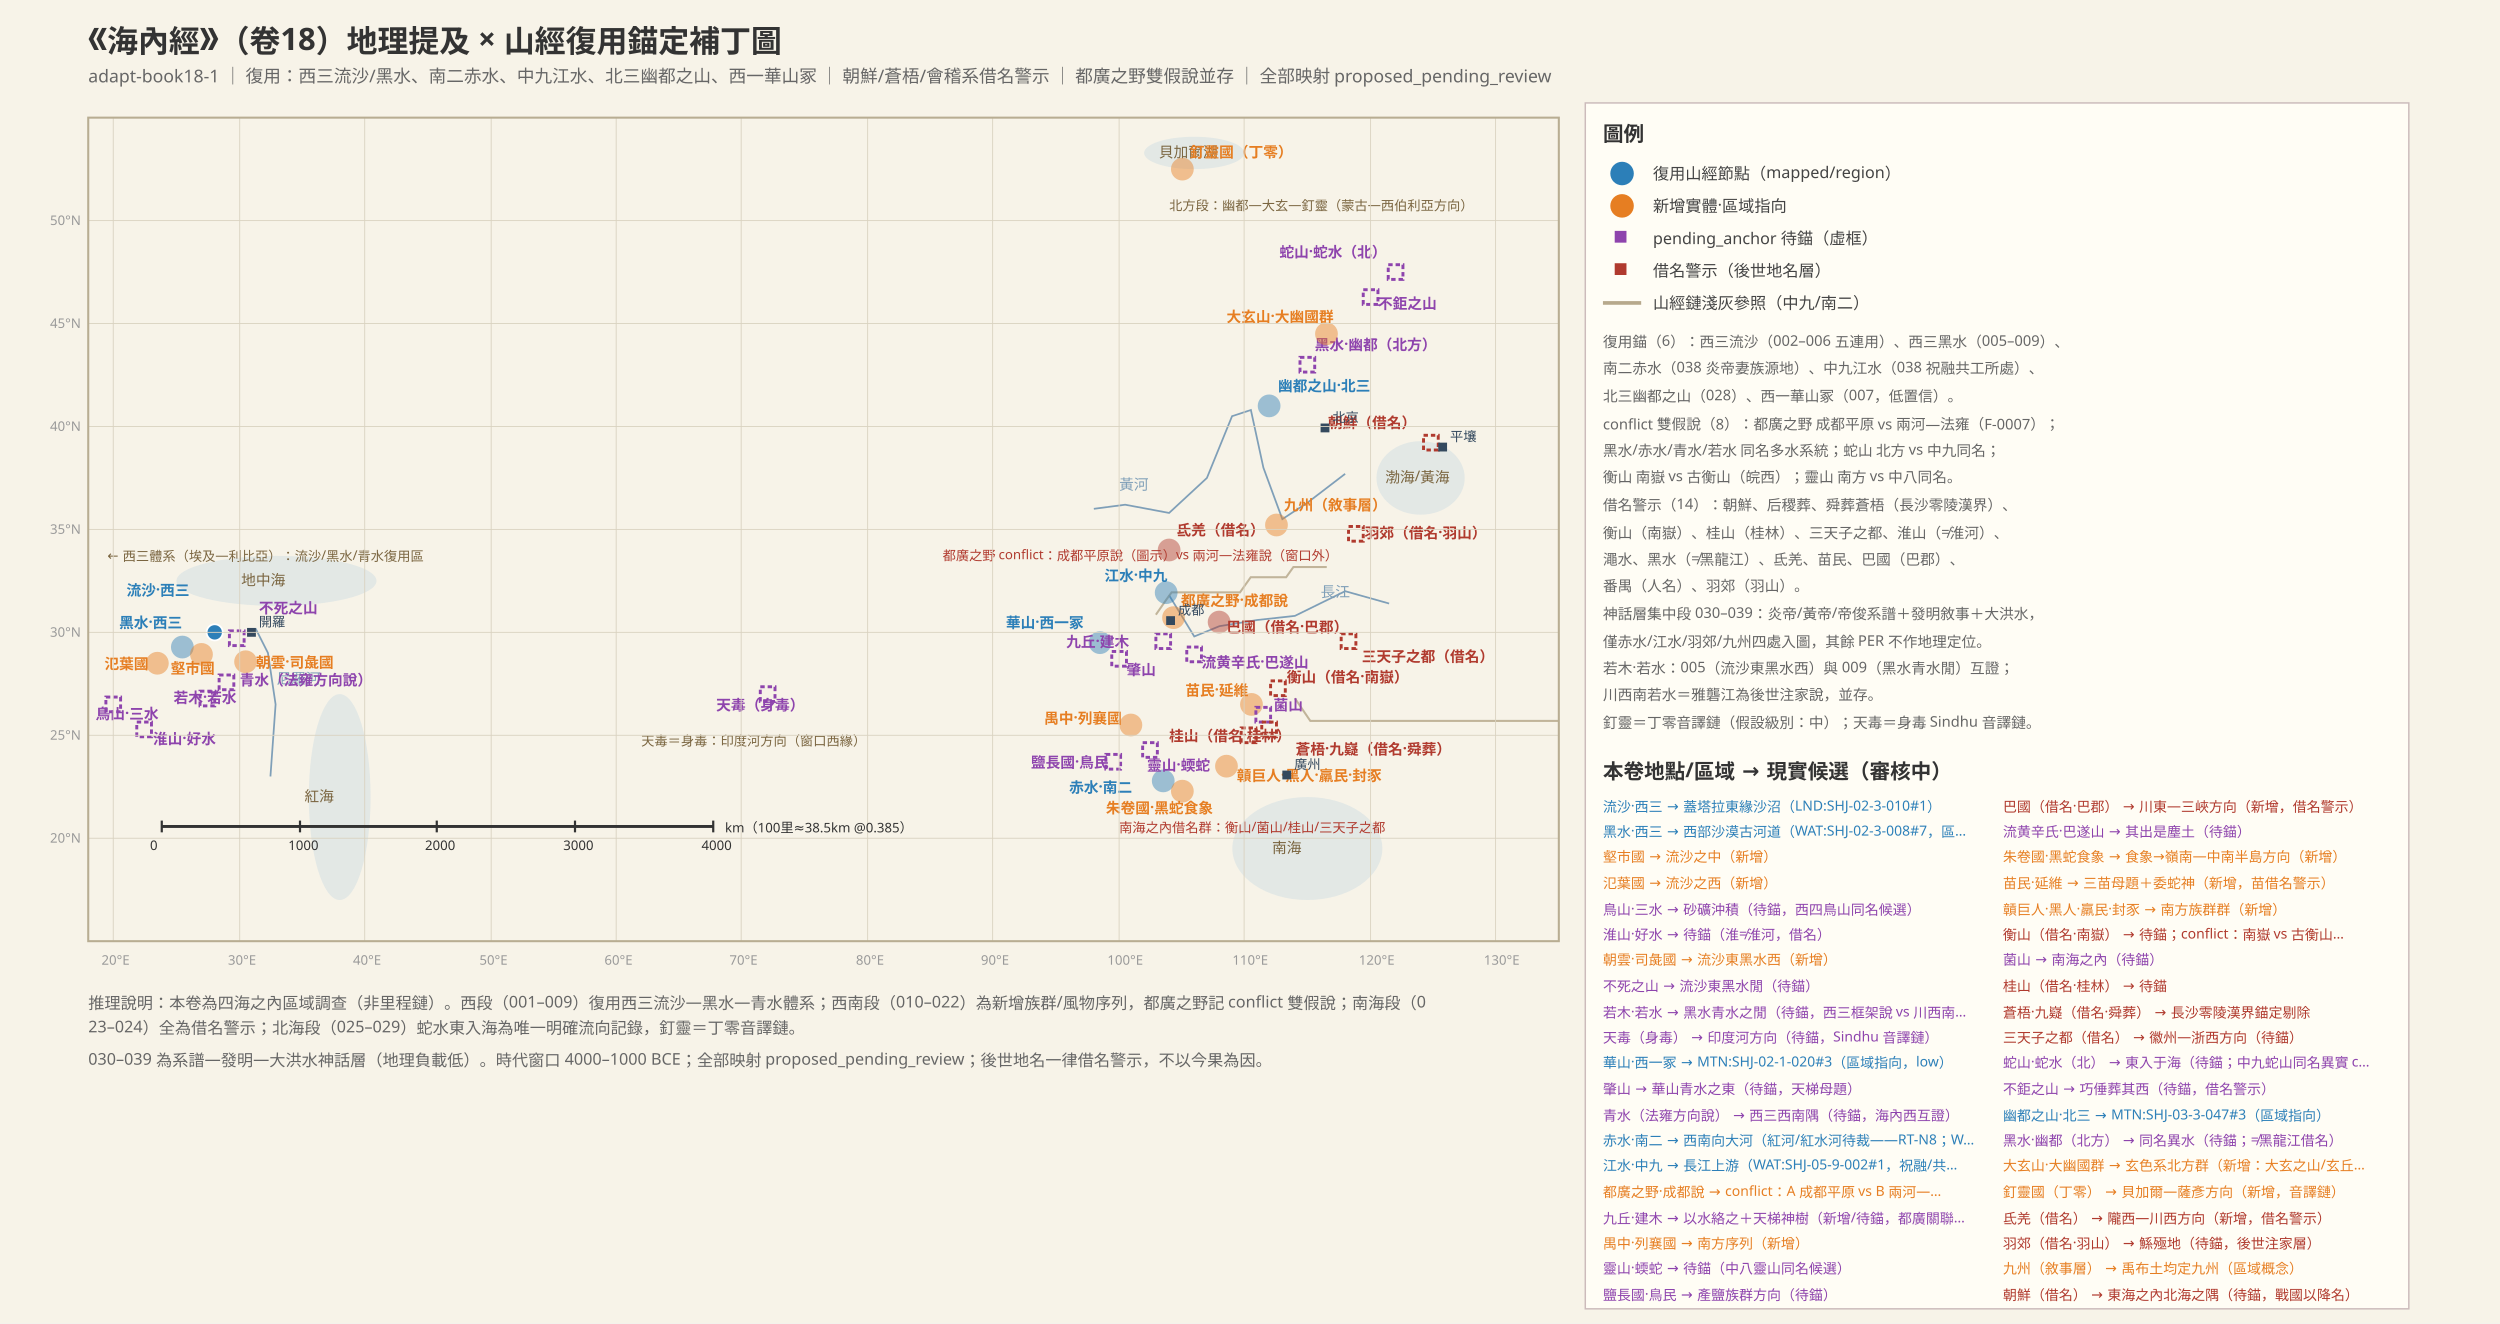
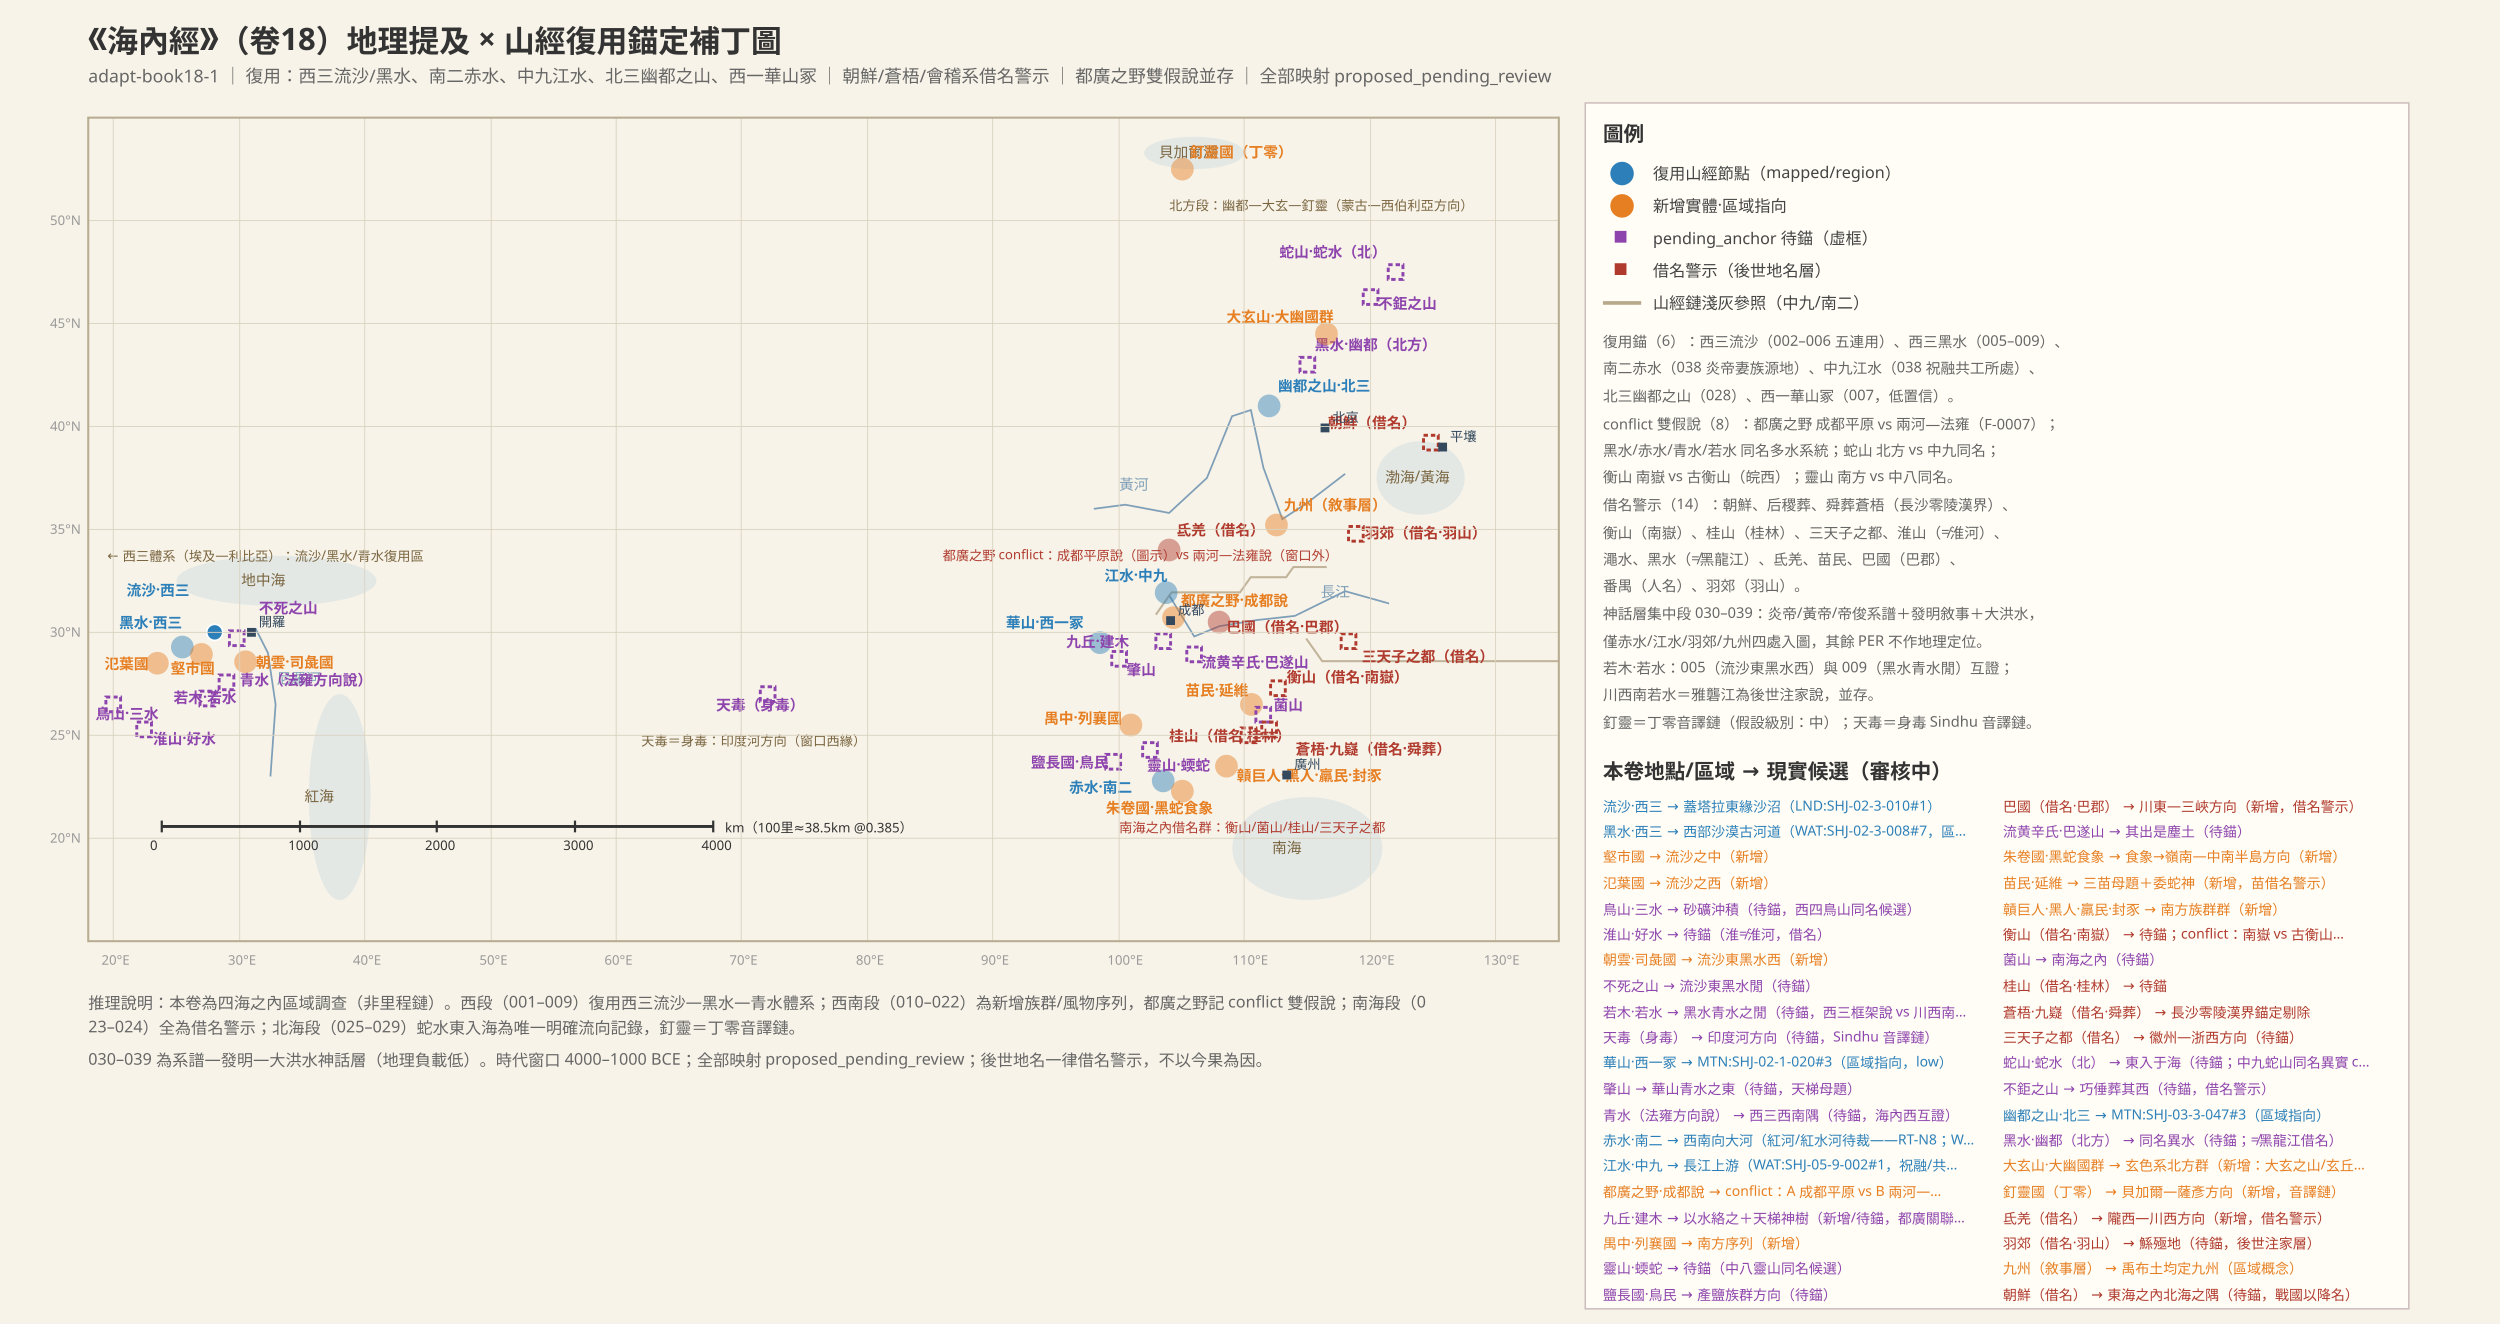
<svg xmlns="http://www.w3.org/2000/svg" width="1700" height="900" font-family="PingFang SC, Hiragino Sans GB, Microsoft YaHei, sans-serif">
  <rect width="1700" height="900" fill="#f7f3e8" />
  <clipPath id="mapclip">
    <rect x="60" y="80" width="1000" height="560" />
  </clipPath>
  <defs>
    <clipPath id="mapclip">
      <rect x="60" y="80" width="1000" height="560" />
    </clipPath>
    <pattern id="sand" width="8" height="8" patternUnits="userSpaceOnUse">
      <rect width="8" height="8" fill="#efe3c0" />
      <circle cx="2" cy="2" r="0.8" fill="#d6b96a" />
      <circle cx="6" cy="6" r="0.8" fill="#d6b96a" />
    </pattern>
  </defs>
  <text x="60" y="34" font-size="21" font-weight="bold" fill="#333">《海內經》（卷18）地理提及 × 山經復用錨定補丁圖</text>
  <text x="60" y="56" font-size="12" fill="#666">adapt-book18-1 ｜ 復用：西三流沙/黑水、南二赤水、中九江水、北三幽都之山、西一華山冢 ｜ 朝鮮/蒼梧/會稽系借名警示 ｜ 都廣之野雙假說並存 ｜ 全部映射 proposed_pending_review</text>
  <g clip-path="url(#mapclip)">
    <polyline points="173.7,427.2 182.2,444.0 187.4,479.0 183.9,528.0" fill="none" stroke="#7f9fb8" stroke-width="1.2" />
    <text x="188" y="465" font-size="10" fill="#7f9fb8">尼羅河</text>
    <polyline points="743.8,346.0 765.1,343.2 795.0,348.8 820.7,325.0 837.8,283.0 850.6,278.8 859.1,318.0 872.0,353.0 889.1,341.8 914.7,322.2" fill="none" stroke="#7f9fb8" stroke-width="1.2" />
    <text x="761" y="333" font-size="10" fill="#7f9fb8">黃河</text>
    <polyline points="795.0,404.8 812.1,432.8 829.2,425.8 854.9,421.6 880.5,418.8 914.7,402.0 944.6,410.4" fill="none" stroke="#7f9fb8" stroke-width="1.2" />
    <text x="898" y="406" font-size="10" fill="#7f9fb8">長江</text>
    <ellipse cx="188" cy="395" rx="68" ry="17" fill="#bcd3e0" opacity="0.35" />
    <text x="164" y="398" font-size="10" fill="#7a6540">地中海</text>
    <ellipse cx="231" cy="542" rx="21" ry="70" fill="#bcd3e0" opacity="0.35" />
    <text x="207" y="545" font-size="10" fill="#7a6540">紅海</text>
    <ellipse cx="889" cy="577" rx="51" ry="35" fill="#bcd3e0" opacity="0.35" />
    <text x="865" y="580" font-size="10" fill="#7a6540">南海</text>
    <ellipse cx="966" cy="325" rx="30" ry="25" fill="#bcd3e0" opacity="0.35" />
    <text x="942" y="328" font-size="10" fill="#7a6540">渤海/黃海</text>
    <ellipse cx="812" cy="104" rx="34" ry="11" fill="#bcd3e0" opacity="0.35" />
    <text x="788" y="107" font-size="10" fill="#7a6540">貝加爾湖</text>
    <polyline points="786.0,418.0 793.2,407.6 796.7,402.8 801.9,402.8 812.2,402.8 826.0,402.8 843.2,402.8 850.5,392.5 859.1,392.5 869.4,392.5 874.6,392.5 879.5,385.6 884.6,385.6 889.5,385.6 896.3,385.6 902.2,385.6" fill="none" stroke="#b7a98c" stroke-width="1.4" opacity="0.85" />
-     <polyline points="880.5,474.8 891.0,490.2 902.3,490.2 913.9,490.2 926.2,490.2 939.4,490.2 956.0,490.2 972.6,490.2 989.1,490.2 1005.6,490.2 1022.2,490.2 1038.8,490.2 1052.1,490.2 1065.3,490.2 1081.9,490.2 1098.4,490.2 1115.0,490.2" fill="none" stroke="#b7a98c" stroke-width="1.4" opacity="0.85" />
+     <polyline points="888.2,434.2 899.1,449.6 910.6,449.6 922.5,449.6 935.1,449.6 948.7,449.6 965.7,449.6 982.7,449.6 999.7,449.6 1016.8,449.6 1033.8,449.6 1050.9,449.6 1064.4,449.6 1078.0,449.6 1095.0,449.6 1112.1,449.6 1129.1,449.6" fill="none" stroke="#b7a98c" stroke-width="1.4" opacity="0.85" />
    <text x="73" y="381" font-size="9" fill="#7a6540">← 西三體系（埃及—利比亞）：流沙/黑水/青水復用區</text>
    <text x="436" y="507" font-size="9" fill="#7a6540">天毒＝身毒：印度河方向（窗口西緣）</text>
    <text x="641" y="381" font-size="9" fill="#b03a2e">都廣之野 conflict：成都平原說（圖示）vs 兩河—法雍說（窗口外）</text>
    <text x="795" y="143" font-size="9" fill="#7a6540">北方段：幽都—大玄—釘靈（蒙古—西伯利亞方向）</text>
    <text x="761" y="566" font-size="9" fill="#b03a2e">南海之內借名群：衡山/菌山/桂山/三天子之都</text>
    <circle cx="146" cy="430" r="5.5" fill="#2c7fb8" stroke="#fff" stroke-width="1.2" />
    <text x="86" y="405" font-size="10" font-weight="bold" fill="#2c7fb8">流沙·西三</text>
    <circle cx="124" cy="440" r="7" fill="#2c7fb8" opacity="0.45" stroke="#2c7fb8" stroke-width="1.5" />
    <text x="81" y="427" font-size="10" font-weight="bold" fill="#2c7fb8">黑水·西三</text>
    <circle cx="137" cy="445" r="7" fill="#e67e22" opacity="0.45" stroke="#e67e22" stroke-width="1.5" />
    <text x="116" y="458" font-size="10" font-weight="bold" fill="#e67e22">壑市國</text>
    <circle cx="107" cy="451" r="7" fill="#e67e22" opacity="0.45" stroke="#e67e22" stroke-width="1.5" />
    <text x="71" y="455" font-size="10" font-weight="bold" fill="#e67e22">氾葉國</text>
    <rect x="72" y="474" width="10" height="10" fill="none" stroke="#8e44ad" stroke-width="2" stroke-dasharray="3 2" />
    <text x="65" y="489" font-size="10" font-weight="bold" fill="#8e44ad">鳥山·三水</text>
    <rect x="93" y="491" width="10" height="10" fill="none" stroke="#8e44ad" stroke-width="2" stroke-dasharray="3 2" />
    <text x="104" y="506" font-size="10" font-weight="bold" fill="#8e44ad">淮山·好水</text>
    <circle cx="167" cy="450" r="7" fill="#e67e22" opacity="0.45" stroke="#e67e22" stroke-width="1.5" />
    <text x="174" y="454" font-size="10" font-weight="bold" fill="#e67e22">朝雲·司彘國</text>
    <rect x="156" y="429" width="10" height="10" fill="none" stroke="#8e44ad" stroke-width="2" stroke-dasharray="3 2" />
    <text x="176" y="417" font-size="10" font-weight="bold" fill="#8e44ad">不死之山</text>
    <rect x="136" y="470" width="10" height="10" fill="none" stroke="#8e44ad" stroke-width="2" stroke-dasharray="3 2" />
    <text x="118" y="478" font-size="10" font-weight="bold" fill="#8e44ad">若木·若水</text>
    <rect x="517" y="467" width="10" height="10" fill="none" stroke="#8e44ad" stroke-width="2" stroke-dasharray="3 2" />
    <text x="487" y="483" font-size="10" font-weight="bold" fill="#8e44ad">天毒（身毒）</text>
    <circle cx="748" cy="437" r="7" fill="#2c7fb8" opacity="0.45" stroke="#2c7fb8" stroke-width="1.5" />
    <text x="684" y="427" font-size="10" font-weight="bold" fill="#2c7fb8">華山·西一冢</text>
    <rect x="756" y="443" width="10" height="10" fill="none" stroke="#8e44ad" stroke-width="2" stroke-dasharray="3 2" />
    <text x="766" y="459" font-size="10" font-weight="bold" fill="#8e44ad">肇山</text>
    <rect x="149" y="459" width="10" height="10" fill="none" stroke="#8e44ad" stroke-width="2" stroke-dasharray="3 2" />
    <text x="163" y="466" font-size="10" font-weight="bold" fill="#8e44ad">青水（法雍方向說）</text>
    <circle cx="791" cy="531" r="7" fill="#2c7fb8" opacity="0.45" stroke="#2c7fb8" stroke-width="1.5" />
    <text x="727" y="539" font-size="10" font-weight="bold" fill="#2c7fb8">赤水·南二</text>
    <circle cx="793" cy="403" r="7" fill="#2c7fb8" opacity="0.45" stroke="#2c7fb8" stroke-width="1.5" />
    <text x="751" y="395" font-size="10" font-weight="bold" fill="#2c7fb8">江水·中九</text>
    <circle cx="798" cy="420" r="7" fill="#e67e22" opacity="0.45" stroke="#e67e22" stroke-width="1.5" />
    <text x="803" y="412" font-size="10" font-weight="bold" fill="#e67e22">都廣之野·成都說</text>
    <rect x="786" y="431" width="10" height="10" fill="none" stroke="#8e44ad" stroke-width="2" stroke-dasharray="3 2" />
    <text x="725" y="440" font-size="10" font-weight="bold" fill="#8e44ad">九丘·建木</text>
    <circle cx="769" cy="493" r="7" fill="#e67e22" opacity="0.45" stroke="#e67e22" stroke-width="1.5" />
    <text x="710" y="492" font-size="10" font-weight="bold" fill="#e67e22">禺中·列襄國</text>
    <rect x="777" y="505" width="10" height="10" fill="none" stroke="#8e44ad" stroke-width="2" stroke-dasharray="3 2" />
    <text x="780" y="524" font-size="10" font-weight="bold" fill="#8e44ad">靈山·蝡蛇</text>
    <rect x="752" y="513" width="10" height="10" fill="none" stroke="#8e44ad" stroke-width="2" stroke-dasharray="3 2" />
    <text x="701" y="522" font-size="10" font-weight="bold" fill="#8e44ad">鹽長國·鳥民</text>
    <circle cx="829" cy="423" r="7" fill="#b03a2e" opacity="0.45" stroke="#b03a2e" stroke-width="1.5" />
    <text x="834" y="430" font-size="10" font-weight="bold" fill="#b03a2e">巴國（借名·巴郡）</text>
    <rect x="807" y="440" width="10" height="10" fill="none" stroke="#8e44ad" stroke-width="2" stroke-dasharray="3 2" />
    <text x="817" y="454" font-size="10" font-weight="bold" fill="#8e44ad">流黄辛氏·巴遂山</text>
    <circle cx="804" cy="538" r="7" fill="#e67e22" opacity="0.45" stroke="#e67e22" stroke-width="1.5" />
    <text x="752" y="553" font-size="10" font-weight="bold" fill="#e67e22">朱卷國·黑蛇食象</text>
    <circle cx="851" cy="479" r="7" fill="#e67e22" opacity="0.45" stroke="#e67e22" stroke-width="1.5" />
    <text x="806" y="473" font-size="10" font-weight="bold" fill="#e67e22">苗民·延維</text>
    <circle cx="834" cy="521" r="7" fill="#e67e22" opacity="0.45" stroke="#e67e22" stroke-width="1.5" />
    <text x="841" y="531" font-size="10" font-weight="bold" fill="#e67e22">贑巨人·黑人·羸民·封豕</text>
    <rect x="864" y="463" width="10" height="10" fill="none" stroke="#b03a2e" stroke-width="2" stroke-dasharray="3 2" />
    <text x="875" y="464" font-size="10" font-weight="bold" fill="#b03a2e">衡山（借名·南嶽）</text>
    <rect x="854" y="481" width="10" height="10" fill="none" stroke="#8e44ad" stroke-width="2" stroke-dasharray="3 2" />
    <text x="866" y="483" font-size="10" font-weight="bold" fill="#8e44ad">菌山</text>
    <rect x="844" y="495" width="10" height="10" fill="none" stroke="#b03a2e" stroke-width="2" stroke-dasharray="3 2" />
    <text x="795" y="504" font-size="10" font-weight="bold" fill="#b03a2e">桂山（借名·桂林）</text>
    <rect x="858" y="491" width="10" height="10" fill="none" stroke="#b03a2e" stroke-width="2" stroke-dasharray="3 2" />
    <text x="881" y="513" font-size="10" font-weight="bold" fill="#b03a2e">蒼梧·九嶷（借名·舜葬）</text>
    <rect x="912" y="431" width="10" height="10" fill="none" stroke="#b03a2e" stroke-width="2" stroke-dasharray="3 2" />
    <text x="926" y="450" font-size="10" font-weight="bold" fill="#b03a2e">三天子之都（借名）</text>
    <rect x="944" y="180" width="10" height="10" fill="none" stroke="#8e44ad" stroke-width="2" stroke-dasharray="3 2" />
    <text x="870" y="175" font-size="10" font-weight="bold" fill="#8e44ad">蛇山·蛇水（北）</text>
    <rect x="927" y="197" width="10" height="10" fill="none" stroke="#8e44ad" stroke-width="2" stroke-dasharray="3 2" />
    <text x="937" y="210" font-size="10" font-weight="bold" fill="#8e44ad">不鉅之山</text>
    <circle cx="863" cy="276" r="7" fill="#2c7fb8" opacity="0.45" stroke="#2c7fb8" stroke-width="1.5" />
    <text x="869" y="266" font-size="10" font-weight="bold" fill="#2c7fb8">幽都之山·北三</text>
    <rect x="884" y="243" width="10" height="10" fill="none" stroke="#8e44ad" stroke-width="2" stroke-dasharray="3 2" />
    <text x="894" y="238" font-size="10" font-weight="bold" fill="#8e44ad">黑水·幽都（北方）</text>
    <circle cx="902" cy="227" r="7" fill="#e67e22" opacity="0.45" stroke="#e67e22" stroke-width="1.5" />
    <text x="834" y="219" font-size="10" font-weight="bold" fill="#e67e22">大玄山·大幽國群</text>
    <circle cx="804" cy="115" r="7" fill="#e67e22" opacity="0.45" stroke="#e67e22" stroke-width="1.5" />
    <text x="809" y="107" font-size="10" font-weight="bold" fill="#e67e22">釘靈國（丁零）</text>
    <circle cx="795" cy="374" r="7" fill="#b03a2e" opacity="0.45" stroke="#b03a2e" stroke-width="1.5" />
    <text x="800" y="364" font-size="10" font-weight="bold" fill="#b03a2e">氐羌（借名）</text>
    <rect x="917" y="358" width="10" height="10" fill="none" stroke="#b03a2e" stroke-width="2" stroke-dasharray="3 2" />
    <text x="928" y="366" font-size="10" font-weight="bold" fill="#b03a2e">羽郊（借名·羽山）</text>
    <circle cx="868" cy="357" r="7" fill="#e67e22" opacity="0.45" stroke="#e67e22" stroke-width="1.5" />
    <text x="873" y="347" font-size="10" font-weight="bold" fill="#e67e22">九州（敘事層）</text>
    <rect x="968" y="296" width="10" height="10" fill="none" stroke="#b03a2e" stroke-width="2" stroke-dasharray="3 2" />
    <text x="903" y="291" font-size="10" font-weight="bold" fill="#b03a2e">朝鮮（借名）</text>
    <rect x="168" y="427" width="6" height="6" fill="#34495e" />
    <text x="176" y="426" font-size="9" fill="#34495e">開羅</text>
    <rect x="793" y="419" width="6" height="6" fill="#34495e" />
    <text x="801" y="418" font-size="9" fill="#34495e">成都</text>
    <rect x="872" y="524" width="6" height="6" fill="#34495e" />
    <text x="880" y="523" font-size="9" fill="#34495e">廣州</text>
    <rect x="898" y="288" width="6" height="6" fill="#34495e" />
    <text x="906" y="287" font-size="9" fill="#34495e">北京</text>
    <rect x="978" y="301" width="6" height="6" fill="#34495e" />
    <text x="986" y="300" font-size="9" fill="#34495e">平壤</text>
  </g>
  <line x1="77" y1="640" x2="77" y2="80" stroke="#d9d2c0" stroke-width="0.6" />
  <text x="69" y="656" font-size="9" fill="#999">20°E</text>
  <line x1="163" y1="640" x2="163" y2="80" stroke="#d9d2c0" stroke-width="0.6" />
  <text x="155" y="656" font-size="9" fill="#999">30°E</text>
  <line x1="248" y1="640" x2="248" y2="80" stroke="#d9d2c0" stroke-width="0.6" />
  <text x="240" y="656" font-size="9" fill="#999">40°E</text>
  <line x1="334" y1="640" x2="334" y2="80" stroke="#d9d2c0" stroke-width="0.6" />
  <text x="326" y="656" font-size="9" fill="#999">50°E</text>
  <line x1="419" y1="640" x2="419" y2="80" stroke="#d9d2c0" stroke-width="0.6" />
  <text x="411" y="656" font-size="9" fill="#999">60°E</text>
  <line x1="504" y1="640" x2="504" y2="80" stroke="#d9d2c0" stroke-width="0.6" />
  <text x="496" y="656" font-size="9" fill="#999">70°E</text>
  <line x1="590" y1="640" x2="590" y2="80" stroke="#d9d2c0" stroke-width="0.6" />
  <text x="582" y="656" font-size="9" fill="#999">80°E</text>
  <line x1="675" y1="640" x2="675" y2="80" stroke="#d9d2c0" stroke-width="0.6" />
  <text x="667" y="656" font-size="9" fill="#999">90°E</text>
  <line x1="761" y1="640" x2="761" y2="80" stroke="#d9d2c0" stroke-width="0.6" />
  <text x="753" y="656" font-size="9" fill="#999">100°E</text>
  <line x1="846" y1="640" x2="846" y2="80" stroke="#d9d2c0" stroke-width="0.6" />
  <text x="838" y="656" font-size="9" fill="#999">110°E</text>
  <line x1="932" y1="640" x2="932" y2="80" stroke="#d9d2c0" stroke-width="0.6" />
  <text x="924" y="656" font-size="9" fill="#999">120°E</text>
  <line x1="1017" y1="640" x2="1017" y2="80" stroke="#d9d2c0" stroke-width="0.6" />
  <text x="1009" y="656" font-size="9" fill="#999">130°E</text>
  <line x1="60" y1="570" x2="1060" y2="570" stroke="#d9d2c0" stroke-width="0.6" />
  <text x="34" y="573" font-size="9" fill="#999">20°N</text>
  <line x1="60" y1="500" x2="1060" y2="500" stroke="#d9d2c0" stroke-width="0.6" />
  <text x="34" y="503" font-size="9" fill="#999">25°N</text>
  <line x1="60" y1="430" x2="1060" y2="430" stroke="#d9d2c0" stroke-width="0.6" />
  <text x="34" y="433" font-size="9" fill="#999">30°N</text>
  <line x1="60" y1="360" x2="1060" y2="360" stroke="#d9d2c0" stroke-width="0.6" />
  <text x="34" y="363" font-size="9" fill="#999">35°N</text>
  <line x1="60" y1="290" x2="1060" y2="290" stroke="#d9d2c0" stroke-width="0.6" />
  <text x="34" y="293" font-size="9" fill="#999">40°N</text>
  <line x1="60" y1="220" x2="1060" y2="220" stroke="#d9d2c0" stroke-width="0.6" />
  <text x="34" y="223" font-size="9" fill="#999">45°N</text>
  <line x1="60" y1="150" x2="1060" y2="150" stroke="#d9d2c0" stroke-width="0.6" />
  <text x="34" y="153" font-size="9" fill="#999">50°N</text>
  <rect x="60" y="80" width="1000" height="560" fill="none" stroke="#b8ad92" stroke-width="1.4" />
  <line x1="110" y1="562" x2="485" y2="562" stroke="#333" stroke-width="2" />
  <line x1="110" y1="558" x2="110" y2="566" stroke="#333" stroke-width="1.5" />
  <text x="102" y="578" font-size="9" fill="#333">0</text>
  <line x1="204" y1="558" x2="204" y2="566" stroke="#333" stroke-width="1.5" />
  <text x="196" y="578" font-size="9" fill="#333">1000</text>
  <line x1="297" y1="558" x2="297" y2="566" stroke="#333" stroke-width="1.5" />
  <text x="289" y="578" font-size="9" fill="#333">2000</text>
  <line x1="391" y1="558" x2="391" y2="566" stroke="#333" stroke-width="1.5" />
  <text x="383" y="578" font-size="9" fill="#333">3000</text>
  <line x1="485" y1="558" x2="485" y2="566" stroke="#333" stroke-width="1.5" />
  <text x="477" y="578" font-size="9" fill="#333">4000</text>
  <text x="493" y="566" font-size="9" fill="#333">km（100里≈38.5km @0.385）</text>
  <rect x="1078" y="70" width="560" height="820" fill="#fffdf5" stroke="#cbb" />
  <text x="1090" y="96" font-size="14" font-weight="bold" fill="#333">圖例</text>
  <circle cx="1103" cy="118" r="8" fill="#2c7fb8" />
  <text x="1124" y="122" font-size="11" fill="#444">復用山經節點（mapped/region）</text>
  <circle cx="1103" cy="140" r="8" fill="#e67e22" />
  <text x="1124" y="144" font-size="11" fill="#444">新增實體·區域指向</text>
  <rect x="1098" y="157" width="8" height="8" fill="#8e44ad" />
  <text x="1124" y="166" font-size="11" fill="#444">pending_anchor 待錨（虛框）</text>
  <rect x="1098" y="179" width="8" height="8" fill="#b03a2e" />
  <text x="1124" y="188" font-size="11" fill="#444">借名警示（後世地名層）</text>
  <line x1="1090" y1="206" x2="1116" y2="206" stroke="#b7a98c" stroke-width="2.5" />
  <text x="1124" y="210" font-size="11" fill="#444">山經鏈淺灰參照（中九/南二）</text>
  <text x="1090" y="236" font-size="10" fill="#666">復用錨（6）：西三流沙（002–006 五連用）、西三黑水（005–009）、</text>
  <text x="1090" y="254" font-size="10" fill="#666">　南二赤水（038 炎帝妻族源地）、中九江水（038 祝融共工所處）、</text>
  <text x="1090" y="273" font-size="10" fill="#666">　北三幽都之山（028）、西一華山冢（007，低置信）。</text>
  <text x="1090" y="292" font-size="10" fill="#666">conflict 雙假說（8）：都廣之野 成都平原 vs 兩河—法雍（F-0007）；</text>
  <text x="1090" y="310" font-size="10" fill="#666">　黑水/赤水/青水/若水 同名多水系統；蛇山 北方 vs 中九同名；</text>
  <text x="1090" y="328" font-size="10" fill="#666">　衡山 南嶽 vs 古衡山（皖西）；靈山 南方 vs 中八同名。</text>
  <text x="1090" y="347" font-size="10" fill="#666">借名警示（14）：朝鮮、后稷葬、舜葬蒼梧（長沙零陵漢界）、</text>
  <text x="1090" y="366" font-size="10" fill="#666">　衡山（南嶽）、桂山（桂林）、三天子之都、淮山（≠淮河）、</text>
  <text x="1090" y="384" font-size="10" fill="#666">　澠水、黑水（≠黑龍江）、氐羌、苗民、巴國（巴郡）、</text>
  <text x="1090" y="402" font-size="10" fill="#666">　番禺（人名）、羽郊（羽山）。</text>
  <text x="1090" y="421" font-size="10" fill="#666">神話層集中段 030–039：炎帝/黃帝/帝俊系譜＋發明敘事＋大洪水，</text>
  <text x="1090" y="440" font-size="10" fill="#666">　僅赤水/江水/羽郊/九州四處入圖，其餘 PER 不作地理定位。</text>
  <text x="1090" y="458" font-size="10" fill="#666">若木·若水：005（流沙東黑水西）與 009（黑水青水閒）互證；</text>
  <text x="1090" y="476" font-size="10" fill="#666">　川西南若水＝雅礱江為後世注家說，並存。</text>
  <text x="1090" y="495" font-size="10" fill="#666">釘靈＝丁零音譯鏈（假設級別：中）；天毒＝身毒 Sindhu 音譯鏈。</text>
  <text x="1090" y="529.5" font-size="14" font-weight="bold" fill="#333">本卷地點/區域 → 現實候選（審核中）</text>
  <text x="1090" y="552" font-size="9.5" fill="#2c7fb8">流沙·西三 → 蓋塔拉東緣沙沼（LND:SHJ-02-3-010#1）</text>
  <text x="1090" y="569" font-size="9.5" fill="#2c7fb8">黑水·西三 → 西部沙漠古河道（WAT:SHJ-02-3-008#7，區…</text>
  <text x="1090" y="586" font-size="9.5" fill="#e67e22">壑市國 → 流沙之中（新增）</text>
  <text x="1090" y="604" font-size="9.5" fill="#e67e22">氾葉國 → 流沙之西（新增）</text>
  <text x="1090" y="622" font-size="9.5" fill="#8e44ad">鳥山·三水 → 砂礦沖積（待錨，西四鳥山同名候選）</text>
  <text x="1090" y="639" font-size="9.5" fill="#8e44ad">淮山·好水 → 待錨（淮≠淮河，借名）</text>
  <text x="1090" y="656" font-size="9.5" fill="#e67e22">朝雲·司彘國 → 流沙東黑水西（新增）</text>
  <text x="1090" y="674" font-size="9.5" fill="#8e44ad">不死之山 → 流沙東黑水閒（待錨）</text>
  <text x="1090" y="692" font-size="9.5" fill="#8e44ad">若木·若水 → 黑水青水之閒（待錨，西三框架說 vs 川西南…</text>
  <text x="1090" y="709" font-size="9.5" fill="#8e44ad">天毒（身毒） → 印度河方向（待錨，Sindhu 音譯鏈）</text>
  <text x="1090" y="726" font-size="9.5" fill="#2c7fb8">華山·西一冢 → MTN:SHJ-02-1-020#3（區域指向，low）</text>
  <text x="1090" y="744" font-size="9.5" fill="#8e44ad">肇山 → 華山青水之東（待錨，天梯母題）</text>
  <text x="1090" y="762" font-size="9.5" fill="#8e44ad">青水（法雍方向說） → 西三西南隅（待錨，海內西互證）</text>
  <text x="1090" y="779" font-size="9.5" fill="#2c7fb8">赤水·南二 → 西南向大河（紅河/紅水河待裁——RT-N8；W…</text>
  <text x="1090" y="796" font-size="9.5" fill="#2c7fb8">江水·中九 → 長江上游（WAT:SHJ-05-9-002#1，祝融/共…</text>
  <text x="1090" y="814" font-size="9.5" fill="#e67e22">都廣之野·成都說 → conflict：A 成都平原 vs B 兩河—…</text>
  <text x="1090" y="832" font-size="9.5" fill="#8e44ad">九丘·建木 → 以水絡之＋天梯神樹（新增/待錨，都廣關聯…</text>
  <text x="1090" y="849" font-size="9.5" fill="#e67e22">禺中·列襄國 → 南方序列（新增）</text>
  <text x="1090" y="866" font-size="9.5" fill="#8e44ad">靈山·蝡蛇 → 待錨（中八靈山同名候選）</text>
  <text x="1090" y="884" font-size="9.5" fill="#8e44ad">鹽長國·鳥民 → 產鹽族群方向（待錨）</text>
  <text x="1362" y="552" font-size="9.5" fill="#b03a2e">巴國（借名·巴郡） → 川東—三峽方向（新增，借名警示）</text>
  <text x="1362" y="569" font-size="9.5" fill="#8e44ad">流黄辛氏·巴遂山 → 其出是塵土（待錨）</text>
  <text x="1362" y="586" font-size="9.5" fill="#e67e22">朱卷國·黑蛇食象 → 食象→嶺南—中南半島方向（新增）</text>
  <text x="1362" y="604" font-size="9.5" fill="#e67e22">苗民·延維 → 三苗母題＋委蛇神（新增，苗借名警示）</text>
  <text x="1362" y="622" font-size="9.5" fill="#e67e22">贑巨人·黑人·羸民·封豕 → 南方族群群（新增）</text>
  <text x="1362" y="639" font-size="9.5" fill="#b03a2e">衡山（借名·南嶽） → 待錨；conflict：南嶽 vs 古衡山…</text>
  <text x="1362" y="656" font-size="9.5" fill="#8e44ad">菌山 → 南海之內（待錨）</text>
  <text x="1362" y="674" font-size="9.5" fill="#b03a2e">桂山（借名·桂林） → 待錨</text>
  <text x="1362" y="692" font-size="9.5" fill="#b03a2e">蒼梧·九嶷（借名·舜葬） → 長沙零陵漢界錨定剔除</text>
  <text x="1362" y="709" font-size="9.5" fill="#b03a2e">三天子之都（借名） → 徽州—浙西方向（待錨）</text>
  <text x="1362" y="726" font-size="9.5" fill="#8e44ad">蛇山·蛇水（北） → 東入于海（待錨；中九蛇山同名異實 c…</text>
  <text x="1362" y="744" font-size="9.5" fill="#8e44ad">不鉅之山 → 巧倕葬其西（待錨，借名警示）</text>
  <text x="1362" y="762" font-size="9.5" fill="#2c7fb8">幽都之山·北三 → MTN:SHJ-03-3-047#3（區域指向）</text>
  <text x="1362" y="779" font-size="9.5" fill="#8e44ad">黑水·幽都（北方） → 同名異水（待錨；≠黑龍江借名）</text>
  <text x="1362" y="796" font-size="9.5" fill="#e67e22">大玄山·大幽國群 → 玄色系北方群（新增：大玄之山/玄丘…</text>
  <text x="1362" y="814" font-size="9.5" fill="#e67e22">釘靈國（丁零） → 貝加爾—薩彥方向（新增，音譯鏈）</text>
  <text x="1362" y="832" font-size="9.5" fill="#b03a2e">氐羌（借名） → 隴西—川西方向（新增，借名警示）</text>
  <text x="1362" y="849" font-size="9.5" fill="#b03a2e">羽郊（借名·羽山） → 鯀殛地（待錨，後世注家層）</text>
  <text x="1362" y="866" font-size="9.5" fill="#e67e22">九州（敘事層） → 禹布土均定九州（區域概念）</text>
  <text x="1362" y="884" font-size="9.5" fill="#b03a2e">朝鮮（借名） → 東海之內北海之隅（待錨，戰國以降名）</text>
  <text x="60" y="686" font-size="11" fill="#666">推理說明：本卷為四海之內區域調查（非里程鏈）。西段（001–009）復用西三流沙—黑水—青水體系；西南段（010–022）為新增族群/風物序列，都廣之野記 conflict 雙假說；南海段（0</text>
  <text x="60" y="702" font-size="11" fill="#666">23–024）全為借名警示；北海段（025–029）蛇水東入海為唯一明確流向記錄，釘靈＝丁零音譯鏈。</text>
  <text x="60" y="724" font-size="11" fill="#666">030–039 為系譜—發明—大洪水神話層（地理負載低）。時代窗口 4000–1000 BCE；全部映射 proposed_pending_review；後世地名一律借名警示，不以今果為因。</text>
</svg>
